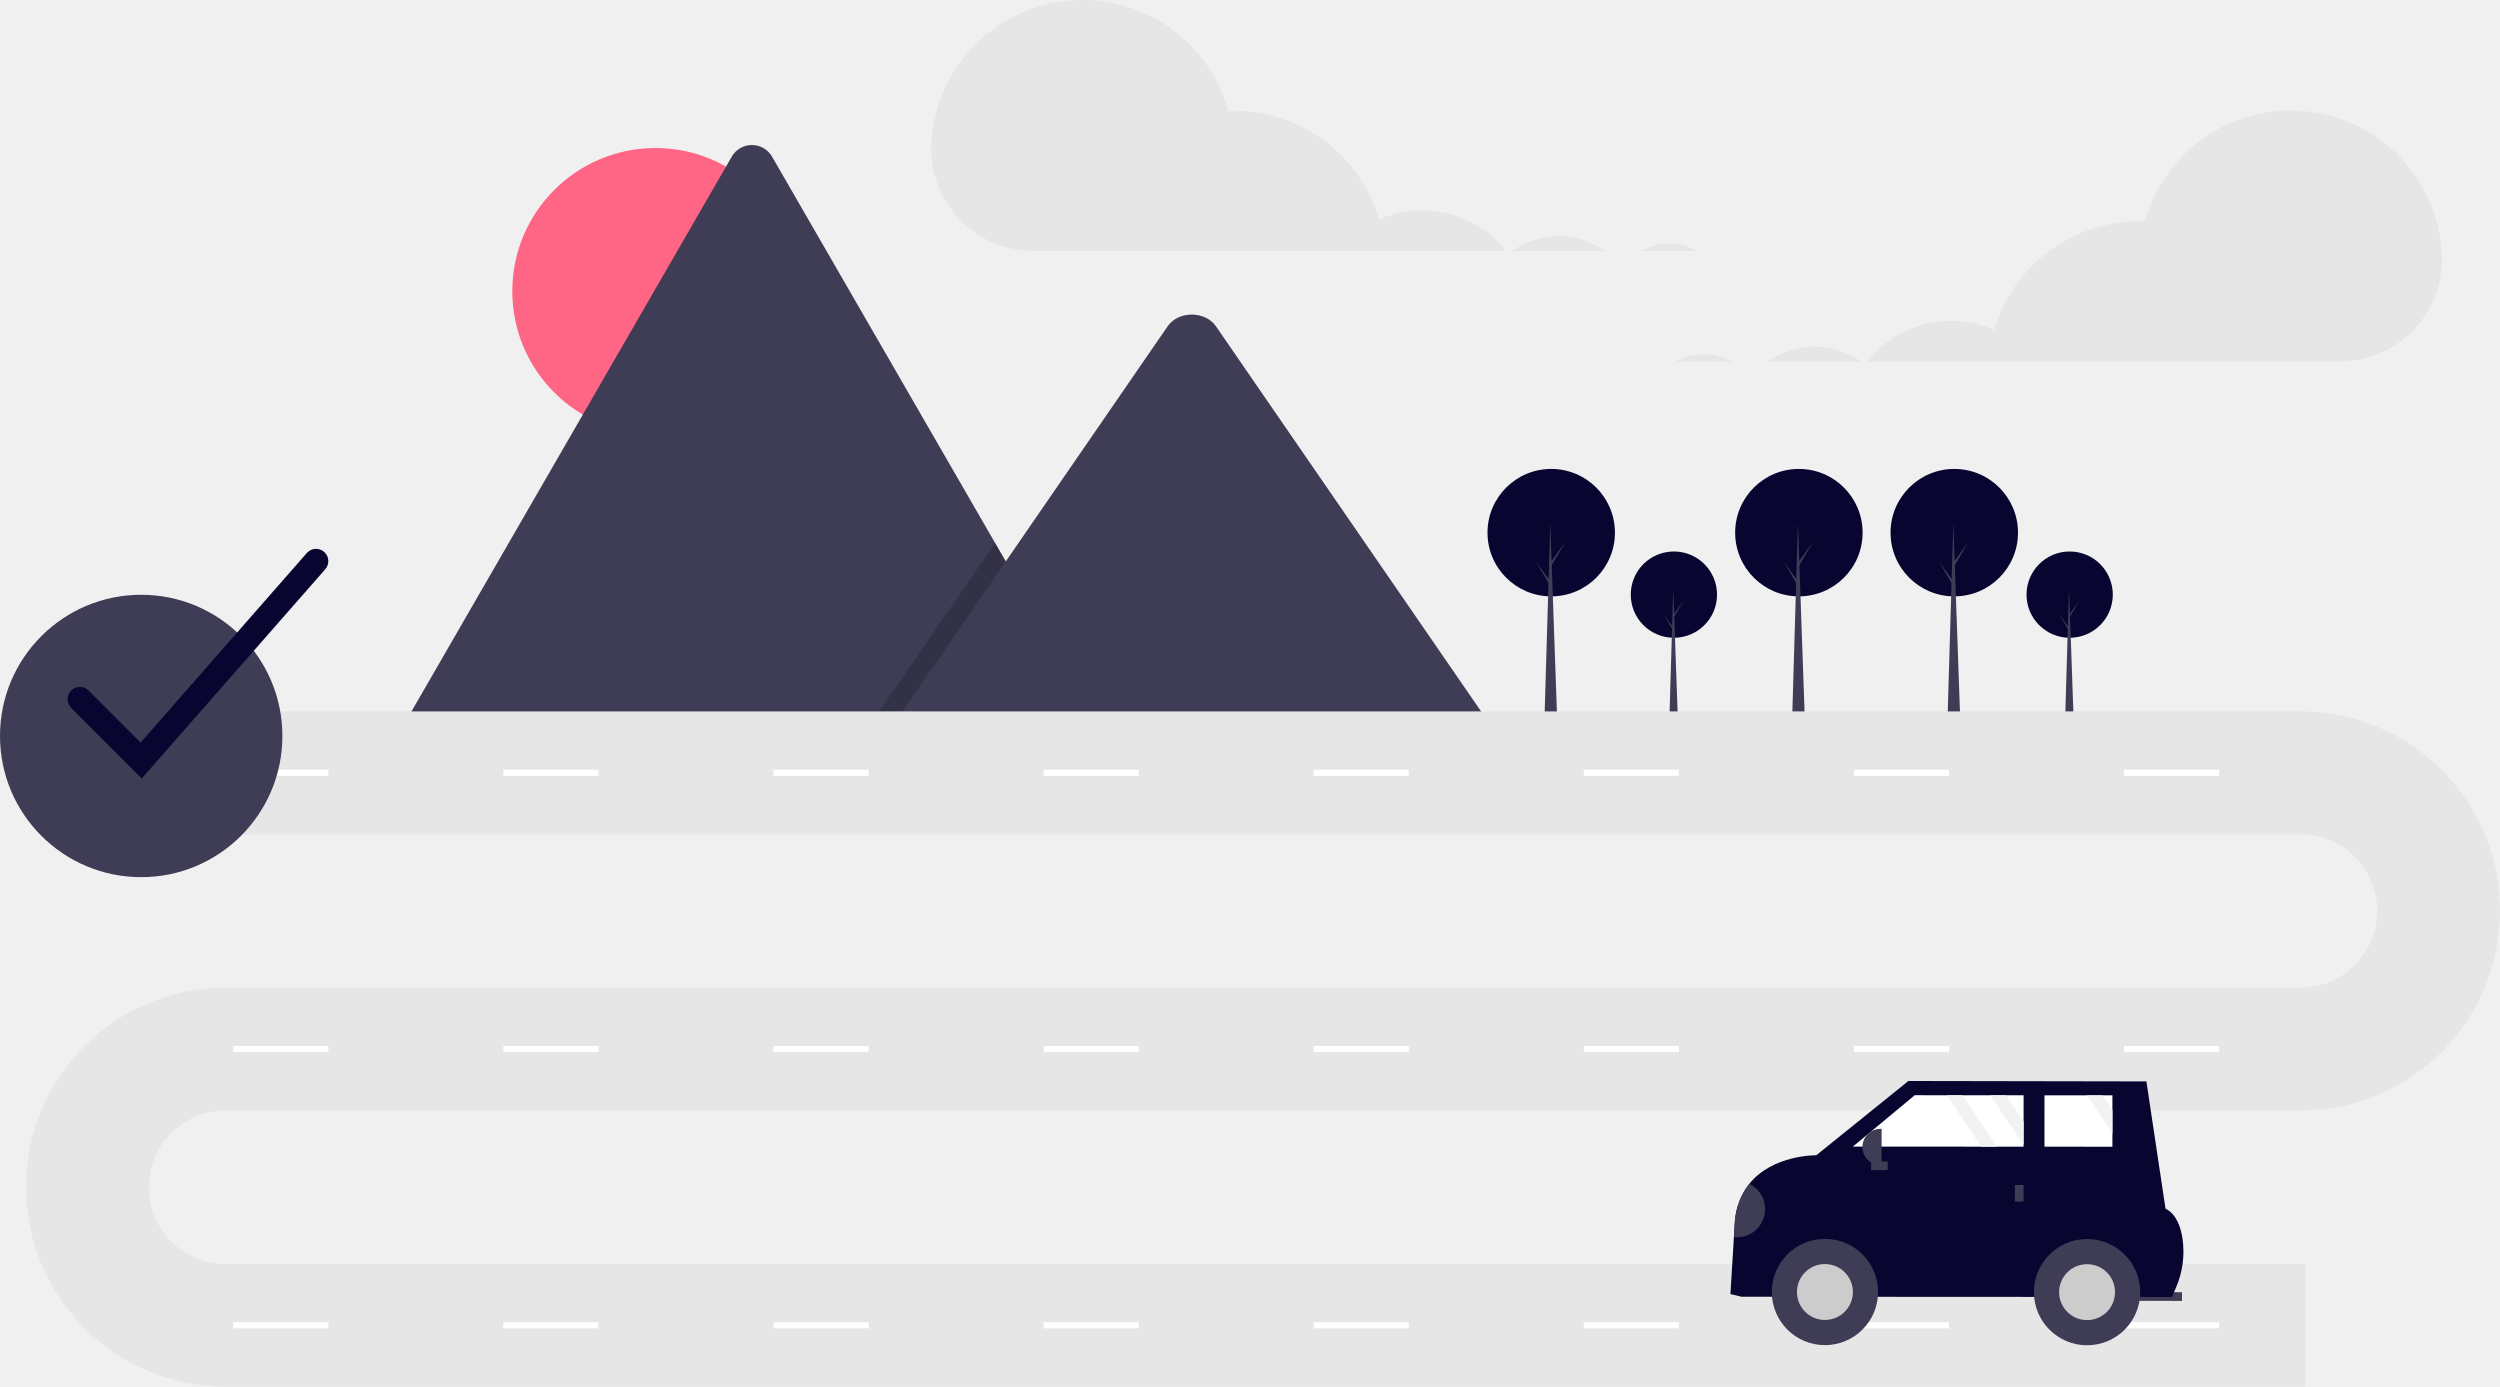
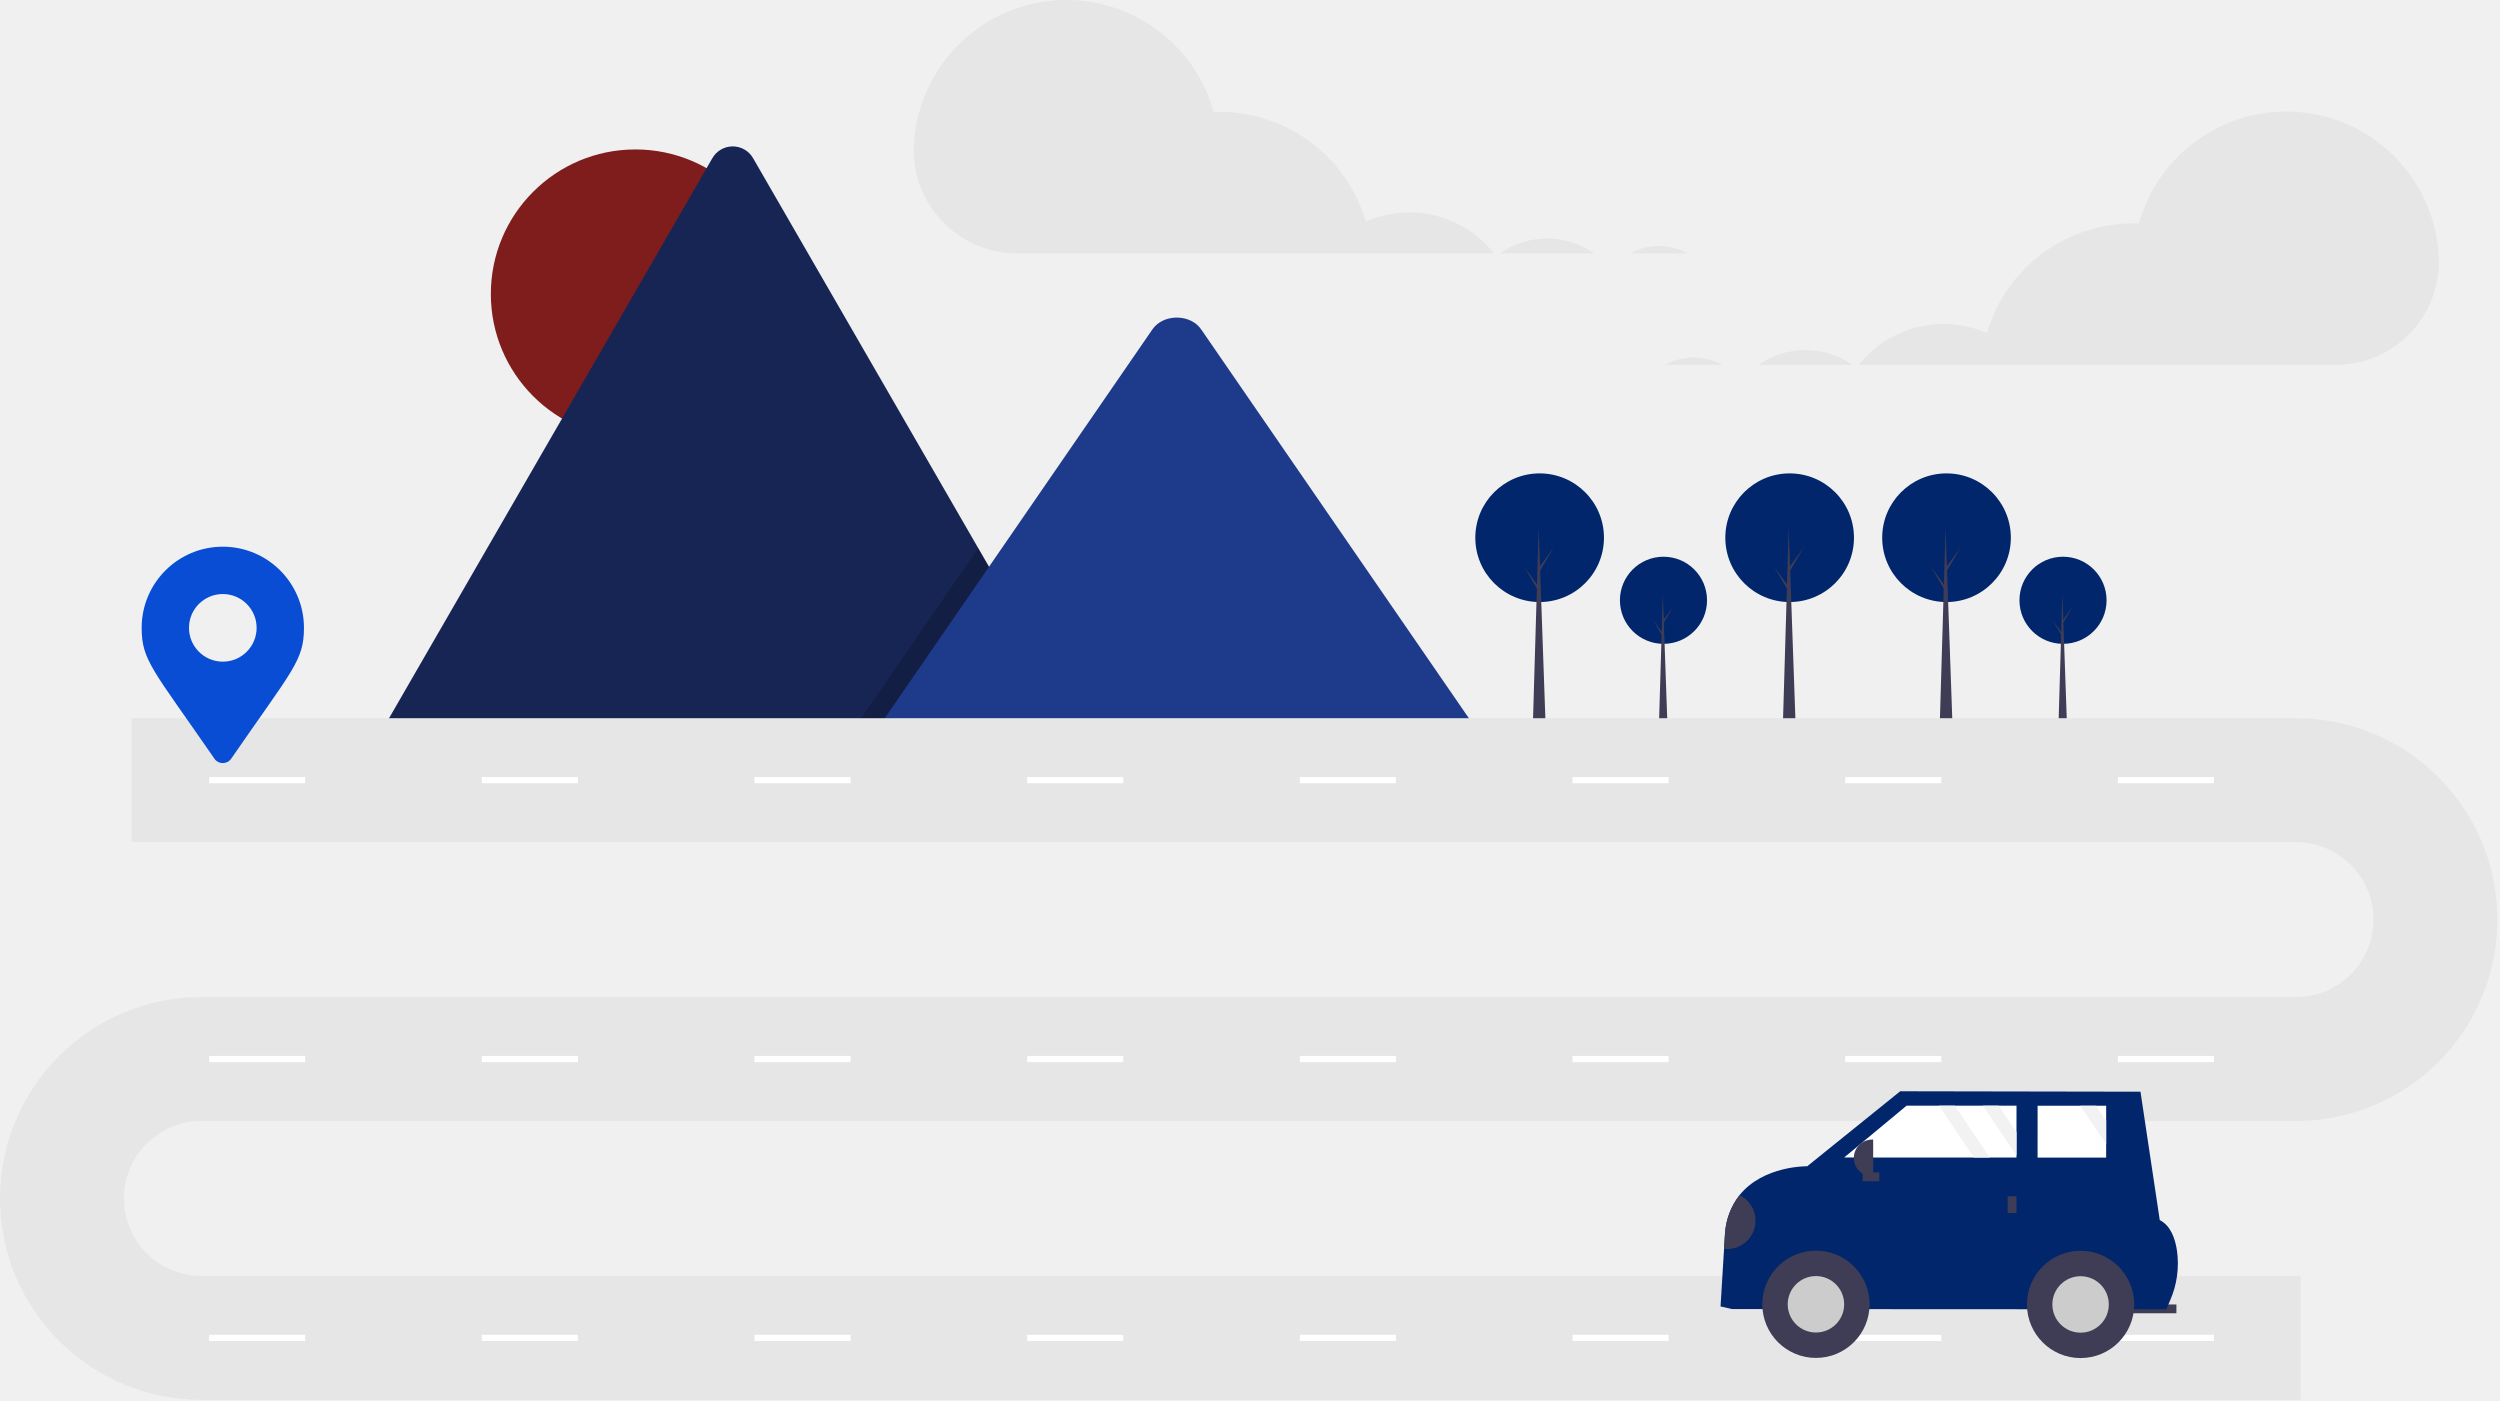
- <svg xmlns="http://www.w3.org/2000/svg" width="886.351" height="491.631" viewBox="0 0 886.351 491.631" role="img" artist="Katerina Limpitsouni" source="https://undraw.co/">
-   <circle cx="232.396" cy="103.246" r="50.763" fill="#ff6584" />
-   <path d="M548.406,463.863H299.38a5.079,5.079,0,0,1-.931-.074L416.227,259.78a8.246,8.246,0,0,1,14.355,0L509.626,396.686l3.787,6.551Z" transform="translate(-156.8244 -204.1844)" fill="#3f3d56" />
-   <polygon points="391.582 259.678 306.558 259.678 348.296 199.052 351.3 194.685 352.802 192.502 356.589 199.052 391.582 259.678" opacity="0.2" />
-   <path d="M687.062,463.863H471.675l41.738-60.626,3.004-4.367,54.388-79.007c3.566-5.178,12.144-5.501,16.336-.977a9.83,9.83,0,0,1,.783.977Z" transform="translate(-156.8244 -204.1844)" fill="#3f3d56" />
-   <circle cx="593.463" cy="210.82" r="15.296" fill="#080631" />
-   <polygon points="594.938 256.894 591.805 256.894 593.233 208.516 594.938 256.894" fill="#3f3d56" />
-   <polygon points="593.509 217.685 596.873 213.031 593.463 218.837 593.095 218.192 593.509 217.685" fill="#3f3d56" />
-   <polygon points="593.141 222.384 589.777 217.731 593.187 223.536 593.555 222.891 593.141 222.384" fill="#3f3d56" />
-   <circle cx="733.78" cy="210.82" r="15.296" fill="#080631" />
-   <polygon points="735.254 256.894 732.121 256.894 733.55 208.516 735.254 256.894" fill="#3f3d56" />
-   <polygon points="733.826 217.685 737.19 213.031 733.78 218.837 733.411 218.192 733.826 217.685" fill="#3f3d56" />
-   <polygon points="733.458 222.384 730.094 217.731 733.504 223.536 733.872 222.891 733.458 222.384" fill="#3f3d56" />
-   <circle cx="637.775" cy="188.846" r="22.592" fill="#080631" />
-   <polygon points="639.952 256.894 635.325 256.894 637.434 185.444 639.952 256.894" fill="#3f3d56" />
-   <polygon points="637.843 198.985 642.81 192.113 637.775 200.687 637.23 199.734 637.843 198.985" fill="#3f3d56" />
-   <polygon points="637.298 205.926 632.331 199.054 637.366 207.627 637.911 206.675 637.298 205.926" fill="#3f3d56" />
-   <circle cx="692.868" cy="188.846" r="22.592" fill="#080631" />
-   <polygon points="695.046 256.894 690.419 256.894 692.528 185.444 695.046 256.894" fill="#3f3d56" />
-   <polygon points="692.936 198.985 697.904 192.113 692.868 200.687 692.324 199.734 692.936 198.985" fill="#3f3d56" />
-   <polygon points="692.392 205.926 687.424 199.054 692.46 207.627 693.004 206.675 692.392 205.926" fill="#3f3d56" />
-   <circle cx="549.969" cy="188.846" r="22.592" fill="#080631" />
-   <polygon points="552.146 256.894 547.519 256.894 549.629 185.444 552.146 256.894" fill="#3f3d56" />
-   <polygon points="550.037 198.985 555.004 192.113 549.969 200.687 549.425 199.734 550.037 198.985" fill="#3f3d56" />
-   <polygon points="549.493 205.926 544.525 199.054 549.561 207.627 550.105 206.675 549.493 205.926" fill="#3f3d56" />
-   <path d="M974.074,695.816H236.808a70.734,70.734,0,1,1,0-141.468H972.442a27.205,27.205,0,0,0,0-54.411H212.323v-43.529H972.442a70.734,70.734,0,1,1,0,141.468H236.808a27.205,27.205,0,1,0,0,54.411H974.074Z" transform="translate(-156.8244 -204.1844)" fill="#e6e6e6" />
-   <rect x="82.704" y="272.9" width="33.735" height="2.176" fill="#fff" />
-   <rect x="178.467" y="272.9" width="33.735" height="2.176" fill="#fff" />
-   <rect x="274.23" y="272.9" width="33.735" height="2.176" fill="#fff" />
-   <rect x="369.993" y="272.9" width="33.735" height="2.176" fill="#fff" />
-   <rect x="465.756" y="272.9" width="33.735" height="2.176" fill="#fff" />
-   <rect x="561.519" y="272.9" width="33.735" height="2.176" fill="#fff" />
-   <rect x="657.282" y="272.9" width="33.735" height="2.176" fill="#fff" />
-   <rect x="753.045" y="272.9" width="33.735" height="2.176" fill="#fff" />
-   <rect x="82.704" y="370.839" width="33.735" height="2.176" fill="#fff" />
-   <rect x="178.467" y="370.839" width="33.735" height="2.176" fill="#fff" />
-   <rect x="274.23" y="370.839" width="33.735" height="2.176" fill="#fff" />
-   <rect x="369.993" y="370.839" width="33.735" height="2.176" fill="#fff" />
-   <rect x="465.756" y="370.839" width="33.735" height="2.176" fill="#fff" />
-   <rect x="561.519" y="370.839" width="33.735" height="2.176" fill="#fff" />
-   <rect x="657.282" y="370.839" width="33.735" height="2.176" fill="#fff" />
-   <rect x="753.045" y="370.839" width="33.735" height="2.176" fill="#fff" />
-   <rect x="82.704" y="468.779" width="33.735" height="2.176" fill="#fff" />
-   <rect x="178.467" y="468.779" width="33.735" height="2.176" fill="#fff" />
-   <rect x="274.23" y="468.779" width="33.735" height="2.176" fill="#fff" />
-   <rect x="369.993" y="468.779" width="33.735" height="2.176" fill="#fff" />
-   <rect x="465.756" y="468.779" width="33.735" height="2.176" fill="#fff" />
-   <rect x="561.519" y="468.779" width="33.735" height="2.176" fill="#fff" />
-   <rect x="657.282" y="468.779" width="33.735" height="2.176" fill="#fff" />
-   <rect x="753.045" y="468.779" width="33.735" height="2.176" fill="#fff" />
-   <path d="M732.01,298.879a28.992,28.992,0,0,0-6.045-5.704h12.624A21.114,21.114,0,0,0,732.01,298.879Z" transform="translate(-156.8244 -204.1844)" fill="none" />
-   <path d="M690.743,293.176h2.176c-.468.328-.936.655-1.383,1.01C691.281,293.842,691.009,293.511,690.743,293.176Z" transform="translate(-156.8244 -204.1844)" fill="none" />
-   <path d="M748.692,290.559a20.833,20.833,0,0,1,10.129,2.617H738.589A20.742,20.742,0,0,1,748.692,290.559Z" transform="translate(-156.8244 -204.1844)" fill="#e6e6e6" />
-   <path d="M709.431,287.941a28.623,28.623,0,0,1,16.534,5.235H692.919A28.616,28.616,0,0,1,709.431,287.941Z" transform="translate(-156.8244 -204.1844)" fill="#e6e6e6" />
-   <path d="M487.036,254.807a53.656,53.656,0,0,1,105.274-11.313c.65-.023,1.3-.049,1.955-.049a53.669,53.669,0,0,1,51.482,38.538A37.92,37.92,0,0,1,690.743,293.176h-167.372a36.293,36.293,0,0,1-36.373-37.577Q487.014,255.204,487.036,254.807Z" transform="translate(-156.8244 -204.1844)" fill="#e6e6e6" />
-   <path d="M777.587,338.055a28.992,28.992,0,0,1,6.045-5.704H771.008A21.114,21.114,0,0,1,777.587,338.055Z" transform="translate(-156.8244 -204.1844)" fill="none" />
-   <path d="M818.854,332.352h-2.176c.468.328.936.655,1.383,1.01C818.316,333.018,818.588,332.687,818.854,332.352Z" transform="translate(-156.8244 -204.1844)" fill="none" />
-   <path d="M760.905,329.734a20.833,20.833,0,0,0-10.129,2.617h20.232A20.742,20.742,0,0,0,760.905,329.734Z" transform="translate(-156.8244 -204.1844)" fill="#e6e6e6" />
-   <path d="M800.166,327.117a28.623,28.623,0,0,0-16.534,5.235h33.046A28.616,28.616,0,0,0,800.166,327.117Z" transform="translate(-156.8244 -204.1844)" fill="#e6e6e6" />
-   <path d="M1022.561,293.983a53.656,53.656,0,0,0-105.274-11.313c-.65-.023-1.3-.049-1.955-.049a53.669,53.669,0,0,0-51.482,38.538A37.92,37.92,0,0,0,818.854,332.352H986.226a36.293,36.293,0,0,0,36.373-37.577Q1022.583,294.379,1022.561,293.983Z" transform="translate(-156.8244 -204.1844)" fill="#e6e6e6" />
-   <rect x="910.977" y="662.314" width="19.453" height="3.088" transform="translate(1684.227 1124.024) rotate(-179.9694)" fill="#3f3d56" />
-   <path d="M770.332,663.006l4.014.928,152.533.082,1.372-3.196a32.257,32.257,0,0,0,2.371-17.442c-.657-4.414-2.303-8.799-6.042-10.704L917.811,587.59l-84.389-.151L800.772,613.773s-15.401-.277-23.768,10.14a24.45,24.45,0,0,0-5.114,13.466l-.33,5.419Z" transform="translate(-156.8244 -204.1844)" fill="#080631" />
-   <circle cx="647.009" cy="458.067" r="18.835" fill="#3f3d56" />
-   <circle cx="647.009" cy="458.067" r="9.913" fill="#ccc" />
-   <circle cx="739.95" cy="458.117" r="18.835" fill="#3f3d56" />
-   <circle cx="739.95" cy="458.117" r="9.913" fill="#ccc" />
-   <polygon points="656.92 406.511 702.483 406.53 708.045 406.53 717.435 406.537 717.435 405.852 717.442 397.594 717.449 388.322 711.201 388.322 705.639 388.316 695.787 388.309 690.225 388.309 678.851 388.302 656.92 406.511" fill="#fff" />
-   <polygon points="724.849 406.544 748.929 406.557 748.935 401.832 748.935 393.574 748.942 388.342 745.416 388.342 739.854 388.335 724.856 388.329 724.849 406.544" fill="#fff" />
-   <rect x="871.165" y="624.31" width="3.088" height="5.867" transform="translate(1588.257 1050.768) rotate(-179.9694)" fill="#3f3d56" />
-   <rect x="821.612" y="614.557" width="3.088" height="5.867" transform="translate(1284.262 -409.5198) rotate(90.03063)" fill="#3f3d56" />
-   <path d="M817.138,604.397h.34a6.453,6.453,0,0,1,6.453,6.453v0a6.453,6.453,0,0,1-6.453,6.453h-.34a0,0,0,0,1,0,0V604.397A0,0,0,0,1,817.138,604.397Z" transform="translate(1483.919 1017.955) rotate(-179.9694)" fill="#3f3d56" />
-   <path d="M771.559,642.797a9.975,9.975,0,0,0,5.445-18.885,24.45,24.45,0,0,0-5.114,13.466Z" transform="translate(-156.8244 -204.1844)" fill="#3f3d56" />
-   <polygon points="705.639 388.316 717.435 405.852 717.442 397.594 711.201 388.322 705.639 388.316" fill="#f2f2f2" />
-   <polygon points="739.854 388.335 748.935 401.832 748.935 393.574 745.416 388.342 739.854 388.335" fill="#f2f2f2" />
-   <polygon points="690.225 388.309 702.483 406.53 708.045 406.53 695.787 388.309 690.225 388.309" fill="#f2f2f2" />
-   <circle cx="50.058" cy="260.93" r="50.058" fill="#3f3d56" />
-   <path d="M207.091,480.184l-25.051-25.051a4.353,4.353,0,0,1,6.156-6.156L206.674,467.455l58.964-67.239a4.353,4.353,0,0,1,6.545,5.74Z" transform="translate(-156.8244 -204.1844)" fill="#080631" />
+ <svg xmlns="http://www.w3.org/2000/svg" width="878" height="492" viewBox="0 0 878 492" fill="none">
+   <path d="M223.146 154.009C251.182 154.009 273.909 131.282 273.909 103.247C273.909 75.211 251.182 52.484 223.146 52.484C195.111 52.484 172.383 75.211 172.383 103.247C172.383 131.282 195.111 154.009 223.146 154.009Z" fill="#7F1D1D" />
+   <path d="M382.332 259.678H133.306C132.994 259.682 132.682 259.658 132.375 259.605L250.153 55.596C250.872 54.325 251.915 53.269 253.176 52.533C254.437 51.798 255.871 51.41 257.331 51.41C258.79 51.41 260.224 51.798 261.485 52.533C262.746 53.269 263.789 54.325 264.508 55.596L343.552 192.502L347.339 199.052L382.332 259.678Z" fill="#172554" />
+   <path opacity="0.2" d="M382.332 259.678H297.308L339.046 199.052L342.05 194.685L343.552 192.502L347.339 199.052L382.332 259.678Z" fill="black" />
+   <path d="M520.988 259.678H305.601L347.339 199.052L350.342 194.685L404.73 115.678C408.296 110.5 416.874 110.177 421.066 114.701C421.348 115.01 421.609 115.336 421.849 115.678L520.988 259.678Z" fill="#1E3A8A" />
+   <path d="M584.214 226.116C592.662 226.116 599.51 219.268 599.51 210.82C599.51 202.372 592.662 195.523 584.214 195.523C575.765 195.523 568.917 202.372 568.917 210.82C568.917 219.268 575.765 226.116 584.214 226.116Z" fill="#01266B" />
+   <path d="M585.688 256.894H582.555L583.983 208.516L585.688 256.894Z" fill="#3F3D56" />
+   <path d="M584.259 217.685L587.623 213.031L584.213 218.837L583.845 218.192L584.259 217.685Z" fill="#3F3D56" />
+   <path d="M583.891 222.384L580.527 217.731L583.937 223.536L584.305 222.891L583.891 222.384Z" fill="#3F3D56" />
+   <path d="M724.53 226.116C732.978 226.116 739.827 219.268 739.827 210.82C739.827 202.372 732.978 195.523 724.53 195.523C716.082 195.523 709.234 202.372 709.234 210.82C709.234 219.268 716.082 226.116 724.53 226.116Z" fill="#01266B" />
+   <path d="M726.004 256.894H722.871L724.3 208.516L726.004 256.894Z" fill="#3F3D56" />
+   <path d="M724.576 217.685L727.94 213.031L724.53 218.837L724.161 218.192L724.576 217.685Z" fill="#3F3D56" />
+   <path d="M724.208 222.384L720.844 217.731L724.254 223.536L724.622 222.891L724.208 222.384Z" fill="#3F3D56" />
+   <path d="M628.525 211.438C641.002 211.438 651.116 201.324 651.116 188.847C651.116 176.37 641.002 166.255 628.525 166.255C616.048 166.255 605.933 176.37 605.933 188.847C605.933 201.324 616.048 211.438 628.525 211.438Z" fill="#01266B" />
+   <path d="M630.702 256.894H626.075L628.184 185.444L630.702 256.894Z" fill="#3F3D56" />
+   <path d="M628.593 198.985L633.56 192.113L628.525 200.687L627.98 199.734L628.593 198.985Z" fill="#3F3D56" />
+   <path d="M628.048 205.926L623.081 199.054L628.116 207.627L628.661 206.675L628.048 205.926Z" fill="#3F3D56" />
+   <path d="M683.618 211.438C696.095 211.438 706.21 201.324 706.21 188.847C706.21 176.37 696.095 166.255 683.618 166.255C671.141 166.255 661.027 176.37 661.027 188.847C661.027 201.324 671.141 211.438 683.618 211.438Z" fill="#01266B" />
+   <path d="M685.796 256.894H681.169L683.278 185.444L685.796 256.894Z" fill="#3F3D56" />
+   <path d="M683.686 198.985L688.654 192.113L683.618 200.687L683.074 199.734L683.686 198.985Z" fill="#3F3D56" />
+   <path d="M683.142 205.926L678.174 199.054L683.21 207.627L683.754 206.675L683.142 205.926Z" fill="#3F3D56" />
+   <path d="M540.719 211.438C553.196 211.438 563.311 201.324 563.311 188.847C563.311 176.37 553.196 166.255 540.719 166.255C528.242 166.255 518.128 176.37 518.128 188.847C518.128 201.324 528.242 211.438 540.719 211.438Z" fill="#01266B" />
+   <path d="M542.896 256.894H538.269L540.379 185.444L542.896 256.894Z" fill="#3F3D56" />
+   <path d="M540.787 198.985L545.754 192.113L540.719 200.687L540.175 199.734L540.787 198.985Z" fill="#3F3D56" />
+   <path d="M540.243 205.926L535.275 199.054L540.311 207.627L540.855 206.675L540.243 205.926Z" fill="#3F3D56" />
+   <path d="M808 491.631H70.734C61.445 491.631 52.247 489.801 43.665 486.247C35.083 482.692 27.286 477.482 20.718 470.914C14.149 464.345 8.939 456.548 5.384 447.966C1.83 439.384 0 430.186 0 420.897C0 411.608 1.83 402.41 5.384 393.828C8.939 385.246 14.149 377.449 20.718 370.88C27.286 364.312 35.083 359.102 43.665 355.547C52.247 351.993 61.445 350.163 70.734 350.163H806.367C813.583 350.163 820.503 347.297 825.605 342.195C830.707 337.093 833.573 330.173 833.573 322.958C833.573 315.742 830.707 308.823 825.605 303.721C820.503 298.619 813.583 295.752 806.367 295.752H46.249V252.224H806.367C825.127 252.224 843.119 259.676 856.384 272.941C869.649 286.206 877.101 304.198 877.101 322.958C877.101 341.717 869.649 359.709 856.384 372.974C843.119 386.239 825.127 393.692 806.367 393.692H70.734C63.519 393.692 56.599 396.558 51.497 401.66C46.395 406.762 43.529 413.682 43.529 420.897C43.529 428.112 46.395 435.032 51.497 440.134C56.599 445.236 63.519 448.102 70.734 448.102H808V491.631Z" fill="#E6E6E6" />
+   <path d="M107.189 272.9H73.454V275.076H107.189V272.9Z" fill="white" />
+   <path d="M202.952 272.9H169.217V275.076H202.952V272.9Z" fill="white" />
+   <path d="M298.715 272.9H264.98V275.076H298.715V272.9Z" fill="white" />
+   <path d="M394.478 272.9H360.743V275.076H394.478V272.9Z" fill="white" />
+   <path d="M490.241 272.9H456.506V275.076H490.241V272.9Z" fill="white" />
+   <path d="M586.004 272.9H552.269V275.076H586.004V272.9Z" fill="white" />
+   <path d="M681.767 272.9H648.032V275.076H681.767V272.9Z" fill="white" />
+   <path d="M777.53 272.9H743.795V275.076H777.53V272.9Z" fill="white" />
+   <path d="M107.189 370.839H73.454V373.016H107.189V370.839Z" fill="white" />
+   <path d="M202.952 370.839H169.217V373.016H202.952V370.839Z" fill="white" />
+   <path d="M298.715 370.839H264.98V373.016H298.715V370.839Z" fill="white" />
+   <path d="M394.478 370.839H360.743V373.016H394.478V370.839Z" fill="white" />
+   <path d="M490.241 370.839H456.506V373.016H490.241V370.839Z" fill="white" />
+   <path d="M586.004 370.839H552.269V373.016H586.004V370.839Z" fill="white" />
+   <path d="M681.767 370.839H648.032V373.016H681.767V370.839Z" fill="white" />
+   <path d="M777.53 370.839H743.795V373.016H777.53V370.839Z" fill="white" />
+   <path d="M107.189 468.779H73.454V470.955H107.189V468.779Z" fill="white" />
+   <path d="M202.952 468.779H169.217V470.955H202.952V468.779Z" fill="white" />
+   <path d="M298.715 468.779H264.98V470.955H298.715V468.779Z" fill="white" />
+   <path d="M394.478 468.779H360.743V470.955H394.478V468.779Z" fill="white" />
+   <path d="M490.241 468.779H456.506V470.955H490.241V468.779Z" fill="white" />
+   <path d="M586.004 468.779H552.269V470.955H586.004V468.779Z" fill="white" />
+   <path d="M681.767 468.779H648.032V470.955H681.767V468.779Z" fill="white" />
+   <path d="M777.53 468.779H743.795V470.955H777.53V468.779Z" fill="white" />
+   <path d="M582.618 86.374C586.162 86.371 589.648 87.272 592.747 88.991H572.515C575.604 87.272 579.082 86.371 582.618 86.374Z" fill="#E6E6E6" />
+   <path d="M543.357 83.757C549.277 83.75 555.054 85.579 559.891 88.992H526.845C531.676 85.583 537.444 83.754 543.357 83.757Z" fill="#E6E6E6" />
+   <path d="M320.962 50.623C321.68 37.927 326.884 25.899 335.645 16.683C344.407 7.467 356.156 1.662 368.8 0.304C381.443 -1.055 394.158 2.121 404.677 9.265C415.197 16.409 422.837 27.057 426.236 39.31C426.886 39.287 427.536 39.261 428.191 39.261C439.784 39.263 451.064 43.019 460.344 49.965C469.624 56.912 476.405 66.677 479.674 77.799C487.355 74.424 495.939 73.692 504.081 75.717C512.223 77.743 519.464 82.411 524.669 88.992H357.297C352.414 89.005 347.579 88.034 343.08 86.135C338.582 84.236 334.513 81.449 331.117 77.941C327.721 74.432 325.068 70.275 323.316 65.717C321.565 61.159 320.751 56.294 320.924 51.414C320.935 51.151 320.947 50.887 320.962 50.623Z" fill="#E6E6E6" />
+   <path d="M594.831 125.55C591.287 125.546 587.801 126.447 584.702 128.167H604.934C601.845 126.448 598.367 125.547 594.831 125.55Z" fill="#E6E6E6" />
+   <path d="M634.092 122.933C628.172 122.926 622.395 124.755 617.558 128.167H650.604C645.773 124.759 640.005 122.93 634.092 122.933Z" fill="#E6E6E6" />
+   <path d="M856.487 89.799C855.769 77.103 850.565 65.075 841.804 55.859C833.042 46.643 821.292 40.838 808.649 39.48C796.006 38.121 783.291 41.297 772.772 48.441C762.252 55.585 754.612 66.233 751.213 78.486C750.563 78.463 749.913 78.437 749.257 78.437C737.665 78.439 726.385 82.194 717.105 89.141C707.825 96.088 701.043 105.853 697.775 116.975C690.094 113.6 681.51 112.868 673.368 114.893C665.226 116.918 657.985 121.587 652.78 128.167H820.152C825.035 128.181 829.87 127.21 834.369 125.311C838.867 123.412 842.936 120.625 846.332 117.116C849.728 113.608 852.381 109.45 854.133 104.892C855.884 100.334 856.698 95.47 856.525 90.59C856.514 90.327 856.502 90.063 856.487 89.799Z" fill="#E6E6E6" />
+   <path d="M744.902 461.212L764.354 461.223L764.356 458.135L744.903 458.125L744.902 461.212Z" fill="#3F3D56" />
+   <path d="M604.257 458.821L608.271 459.75L760.804 459.831L762.176 456.636C764.568 451.154 765.389 445.115 764.547 439.194C763.89 434.78 762.244 430.395 758.505 428.49L751.736 383.405L667.347 383.254L634.698 409.588C634.698 409.588 619.296 409.312 610.929 419.728C607.911 423.601 606.129 428.294 605.815 433.194L605.485 438.613L604.257 458.821Z" fill="#01266B" />
+   <path d="M637.76 476.903C648.162 476.903 656.595 468.47 656.595 458.068C656.595 447.665 648.162 439.232 637.76 439.232C627.357 439.232 618.924 447.665 618.924 458.068C618.924 468.47 627.357 476.903 637.76 476.903Z" fill="#3F3D56" />
+   <path d="M637.76 467.981C643.234 467.981 647.673 463.542 647.673 458.068C647.673 452.593 643.234 448.154 637.76 448.154C632.285 448.154 627.846 452.593 627.846 458.068C627.846 463.542 632.285 467.981 637.76 467.981Z" fill="#CCCCCC" />
+   <path d="M730.7 476.952C741.102 476.952 749.535 468.52 749.535 458.117C749.535 447.715 741.102 439.282 730.7 439.282C720.298 439.282 711.865 447.715 711.865 458.117C711.865 468.52 720.298 476.952 730.7 476.952Z" fill="#3F3D56" />
+   <path d="M730.7 468.031C736.175 468.031 740.613 463.592 740.613 458.117C740.613 452.642 736.175 448.204 730.7 448.204C725.225 448.204 720.787 452.642 720.787 458.117C720.787 463.592 725.225 468.031 730.7 468.031Z" fill="#CCCCCC" />
+   <path d="M647.67 406.511L693.233 406.53H698.795L708.185 406.537V405.852L708.192 397.594L708.199 388.322H701.951L696.389 388.316L686.537 388.309H680.975L669.601 388.302L647.67 406.511Z" fill="white" />
+   <path d="M715.599 406.544L739.679 406.557L739.685 401.832V393.574L739.692 388.342H736.166L730.604 388.335L715.606 388.329L715.599 406.544Z" fill="white" />
+   <path d="M705.089 425.991L708.177 425.993L708.18 420.126L705.092 420.124L705.089 425.991Z" fill="#3F3D56" />
+   <path d="M660.014 414.851L660.016 411.764L654.149 411.761L654.147 414.848L660.014 414.851Z" fill="#3F3D56" />
+   <path d="M657.854 413.121L657.514 413.121C656.667 413.12 655.828 412.953 655.045 412.628C654.262 412.304 653.551 411.828 652.952 411.228C652.353 410.629 651.878 409.917 651.554 409.134C651.23 408.351 651.064 407.512 651.064 406.664C651.065 405.817 651.232 404.978 651.557 404.195C651.882 403.412 652.357 402.701 652.957 402.102C653.556 401.503 654.268 401.028 655.051 400.704C655.834 400.38 656.674 400.214 657.521 400.214L657.861 400.214L657.854 413.121Z" fill="#3F3D56" />
+   <path d="M605.485 438.613C607.82 438.867 610.169 438.289 612.12 436.98C614.071 435.672 615.497 433.717 616.148 431.46C616.798 429.203 616.632 426.789 615.677 424.643C614.722 422.497 613.041 420.757 610.929 419.729C607.911 423.602 606.129 428.294 605.815 433.194L605.485 438.613Z" fill="#3F3D56" />
+   <path d="M696.389 388.316L708.185 405.852L708.192 397.594L701.951 388.322L696.389 388.316Z" fill="#F2F2F2" />
+   <path d="M730.604 388.335L739.685 401.832V393.574L736.166 388.342L730.604 388.335Z" fill="#F2F2F2" />
+   <path d="M680.975 388.309L693.233 406.53H698.795L686.537 388.309H680.975Z" fill="#F2F2F2" />
+   <path d="M75.321 266.467C53.754 235.2 49.75 231.991 49.75 220.5C49.75 204.76 62.51 192 78.25 192C93.99 192 106.75 204.76 106.75 220.5C106.75 231.991 102.747 235.2 81.179 266.467C79.764 268.511 76.736 268.511 75.321 266.467ZM78.25 232.375C84.809 232.375 90.125 227.058 90.125 220.5C90.125 213.942 84.809 208.625 78.25 208.625C71.692 208.625 66.375 213.942 66.375 220.5C66.375 227.058 71.692 232.375 78.25 232.375Z" fill="#084DD3" />
</svg>
